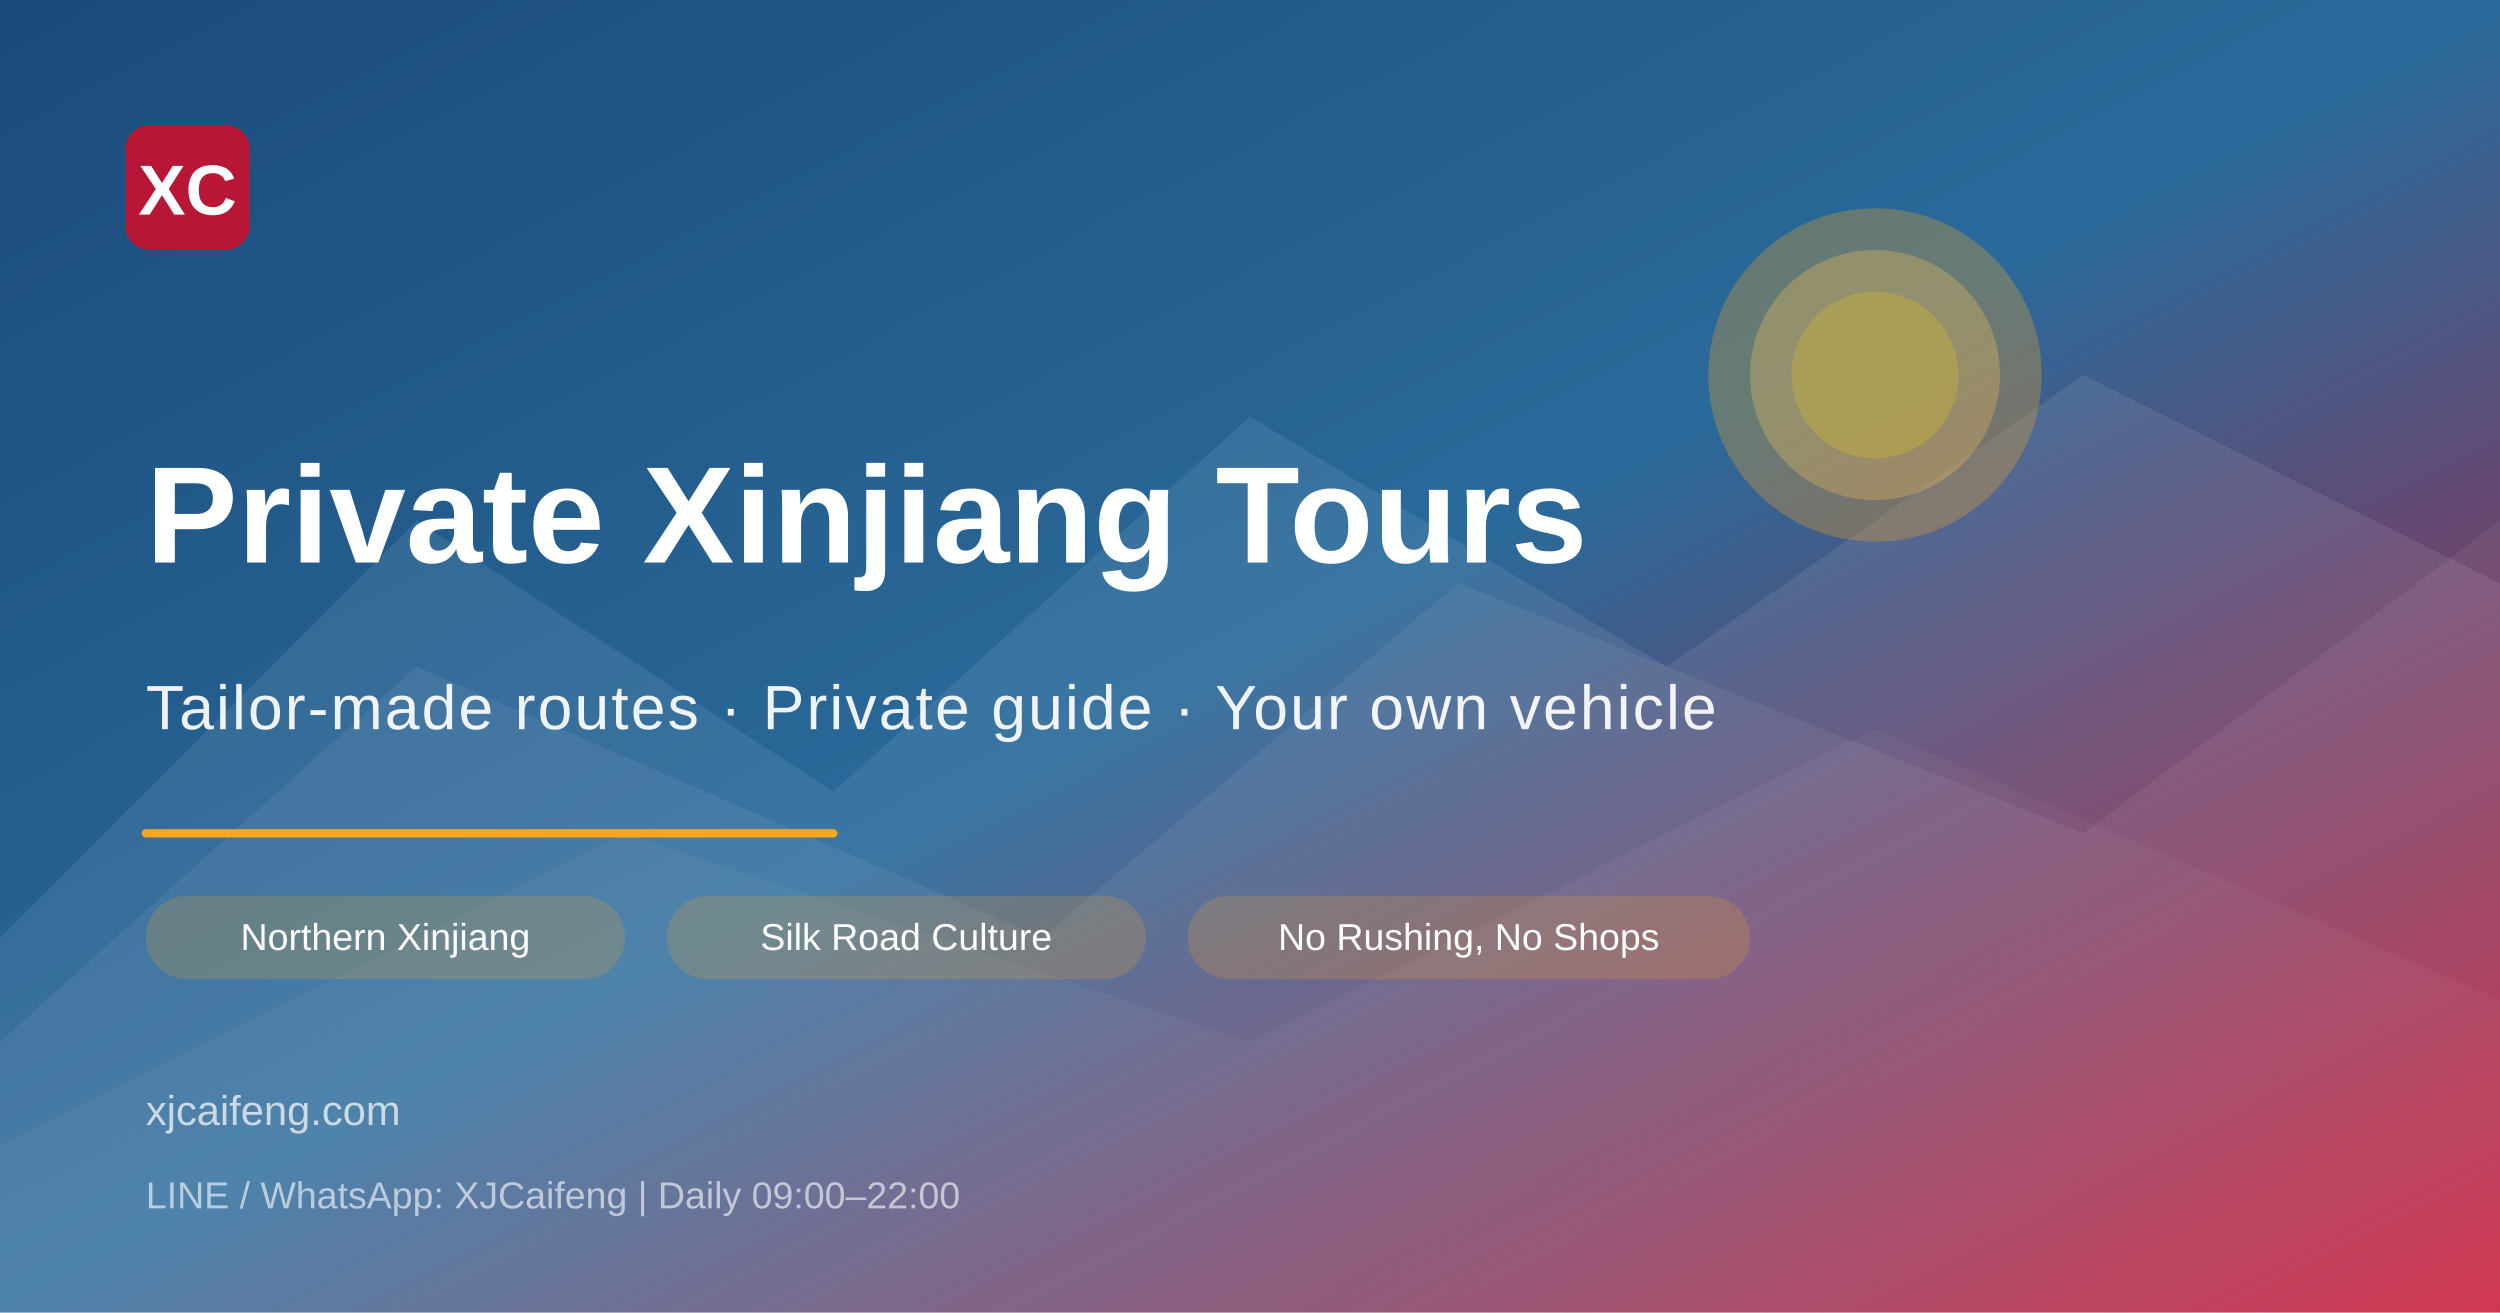
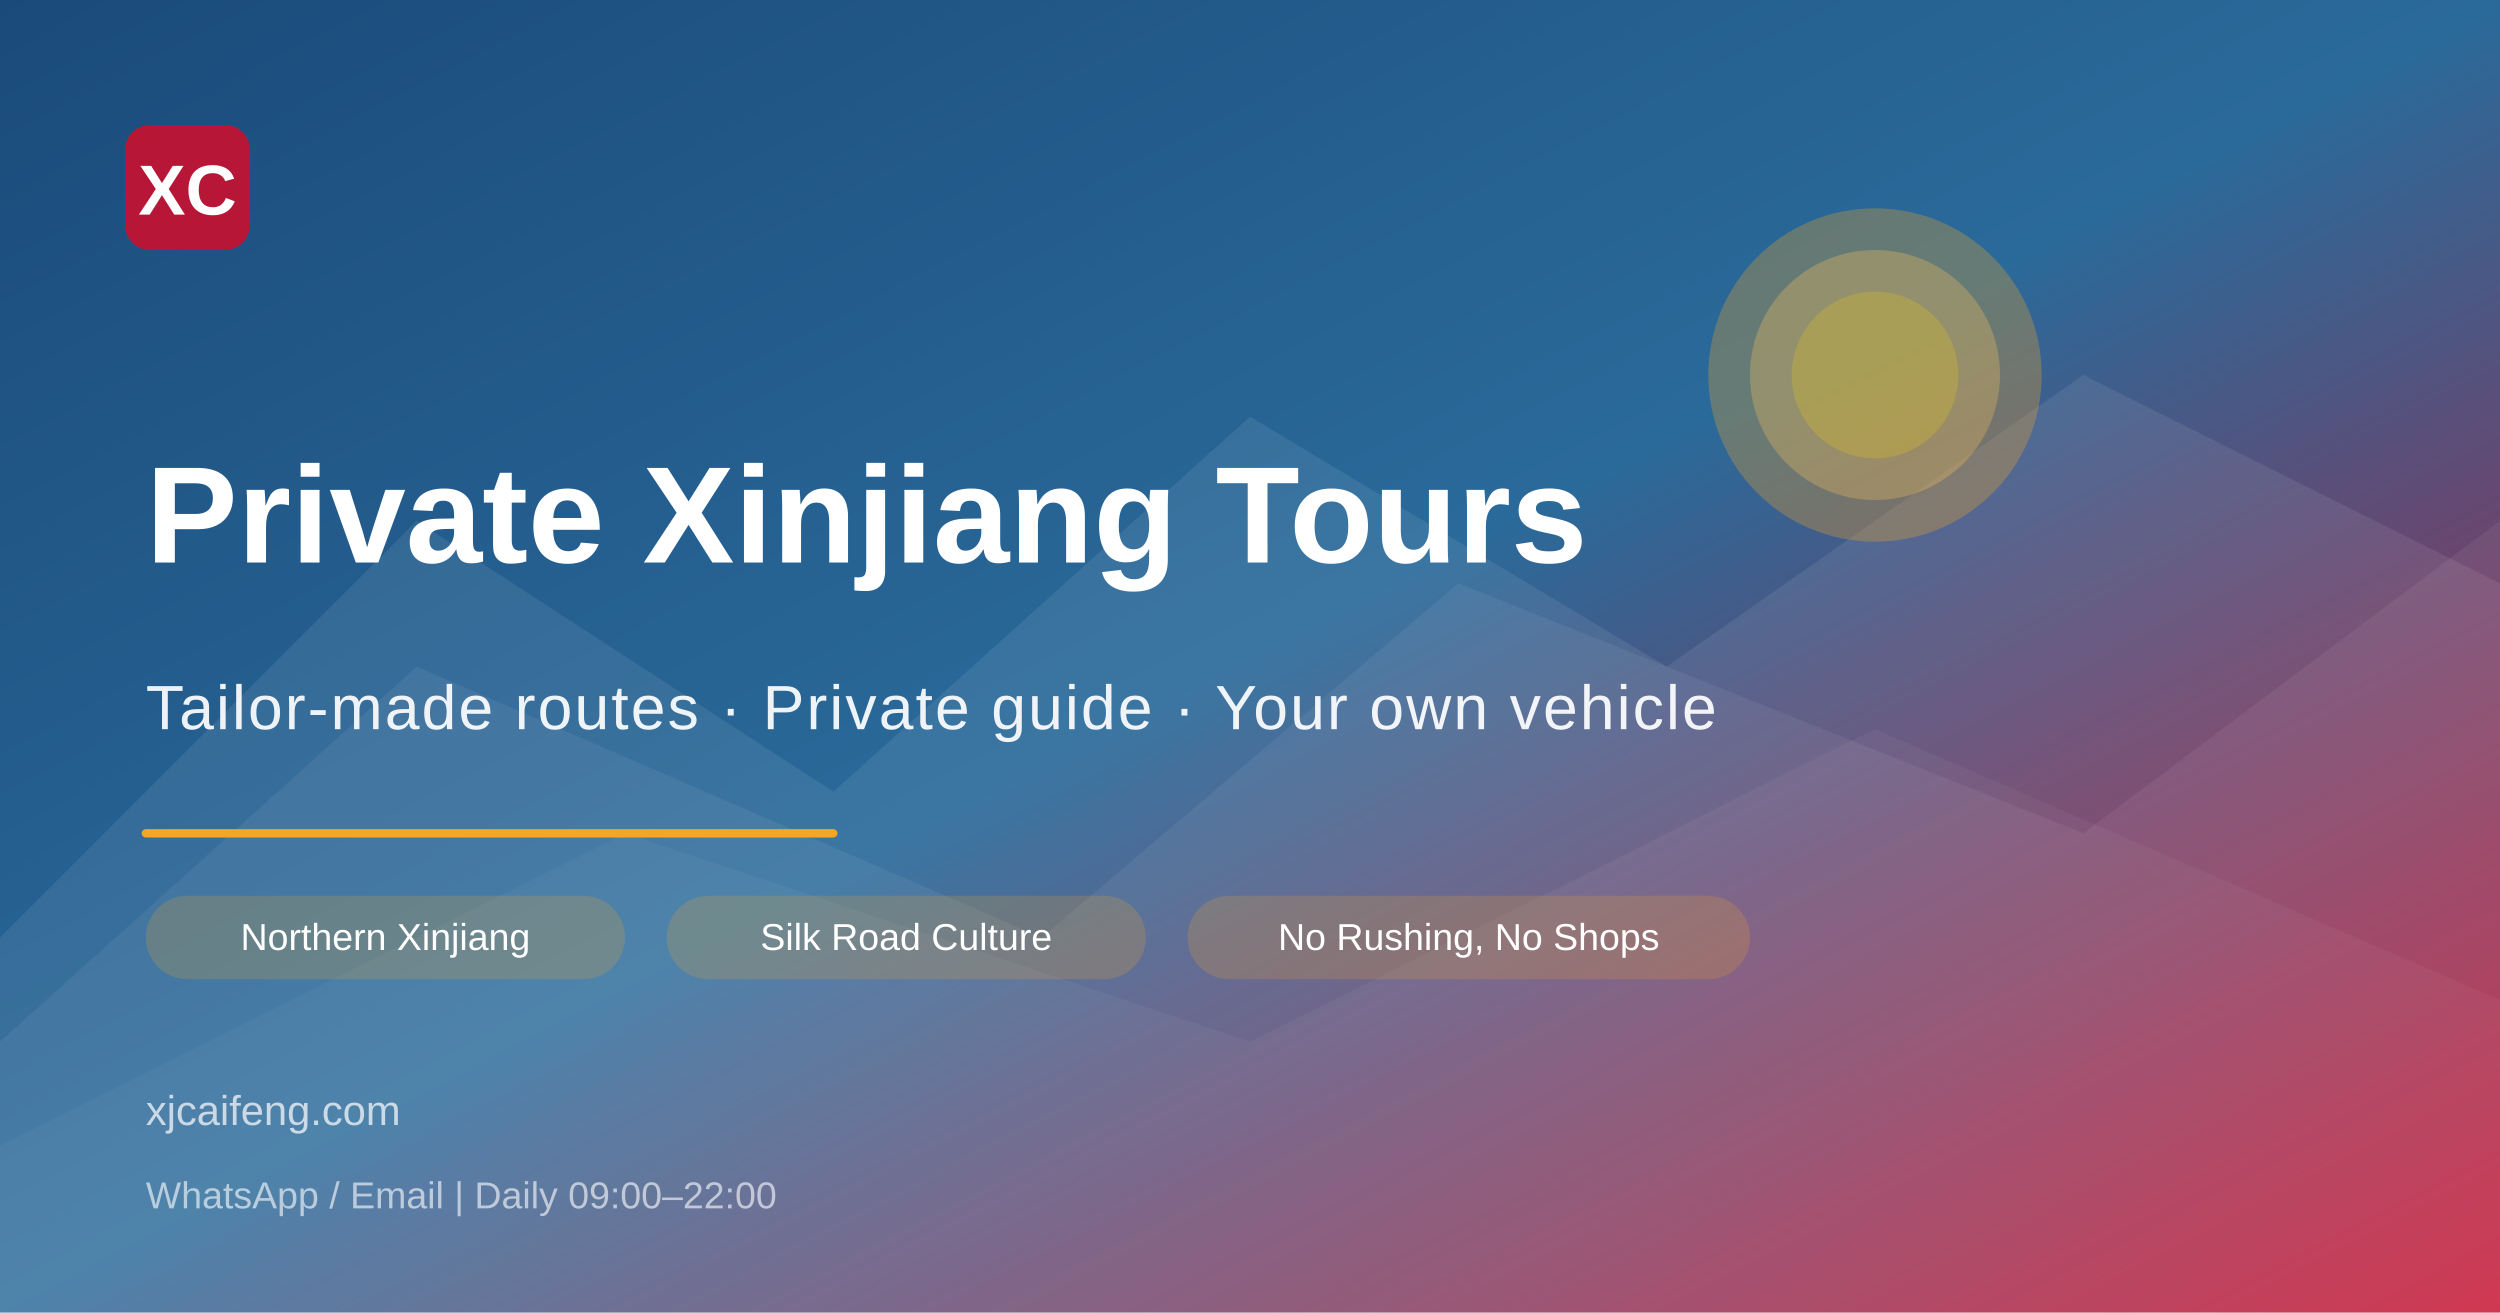
<svg xmlns="http://www.w3.org/2000/svg" viewBox="0 0 1200 630" width="1200" height="630">
  <defs>
    <linearGradient id="hero-bg" x1="0%" y1="0%" x2="100%" y2="100%">
      <stop offset="0%" style="stop-color:#1a4a7a" />
      <stop offset="50%" style="stop-color:#2a6a9a" />
      <stop offset="100%" style="stop-color:#c8102e" />
    </linearGradient>
  </defs>
  <rect width="1200" height="630" fill="url(#hero-bg)" />
  <polygon points="0,450 200,250 400,380 600,200 800,320 1000,180 1200,280 1200,630 0,630" fill="#ffffff" opacity="0.08" />
  <polygon points="0,500 200,320 500,450 700,280 1000,400 1200,250 1200,630 0,630" fill="#ffffff" opacity="0.06" />
  <polygon points="0,550 300,400 600,500 900,350 1200,480 1200,630 0,630" fill="#ffffff" opacity="0.04" />
  <circle cx="900" cy="180" r="80" fill="#f5a623" opacity="0.30" />
  <circle cx="900" cy="180" r="60" fill="#f8c15a" opacity="0.30" />
  <circle cx="900" cy="180" r="40" fill="#ffd700" opacity="0.20" />
  <rect x="60" y="60" width="60" height="60" rx="12" fill="#c8102e" opacity="0.9" />
  <text x="90" y="103" font-family="'Helvetica Neue',Arial,sans-serif" font-size="34" font-weight="900" fill="#fff" text-anchor="middle">XC</text>
  <text x="70" y="270" font-family="'Helvetica Neue',Arial,sans-serif" font-size="66" font-weight="900" fill="#ffffff">Private Xinjiang Tours</text>
  <text x="70" y="350" font-family="'Helvetica Neue',Arial,sans-serif" font-size="30" fill="#ffffff" opacity="0.92" letter-spacing="1">Tailor-made routes · Private guide · Your own vehicle</text>
  <line x1="70" y1="400" x2="400" y2="400" stroke="#f5a623" stroke-width="4" stroke-linecap="round" />
  <rect x="70" y="430" width="230" height="40" rx="20" fill="#f5a623" opacity="0.2" />
  <text x="185" y="456" font-family="'Helvetica Neue',Arial,sans-serif" font-size="18" fill="#ffffff" text-anchor="middle">Northern Xinjiang</text>
  <rect x="320" y="430" width="230" height="40" rx="20" fill="#f5a623" opacity="0.2" />
  <text x="435" y="456" font-family="'Helvetica Neue',Arial,sans-serif" font-size="18" fill="#ffffff" text-anchor="middle">Silk Road Culture</text>
  <rect x="570" y="430" width="270" height="40" rx="20" fill="#f5a623" opacity="0.2" />
  <text x="705" y="456" font-family="'Helvetica Neue',Arial,sans-serif" font-size="18" fill="#ffffff" text-anchor="middle">No Rushing, No Shops</text>
  <text x="70" y="540" font-family="'Helvetica Neue',Arial,sans-serif" font-size="20" fill="#ffffff" opacity="0.7">xjcaifeng.com</text>
-   <text x="70" y="580" font-family="'Helvetica Neue',Arial,sans-serif" font-size="18" fill="#ffffff" opacity="0.6">LINE / WhatsApp: XJCaifeng | Daily 09:00–22:00</text>
+   <text x="70" y="580" font-family="'Helvetica Neue',Arial,sans-serif" font-size="18" fill="#ffffff" opacity="0.6">WhatsApp / Email | Daily 09:00–22:00</text>
</svg>
